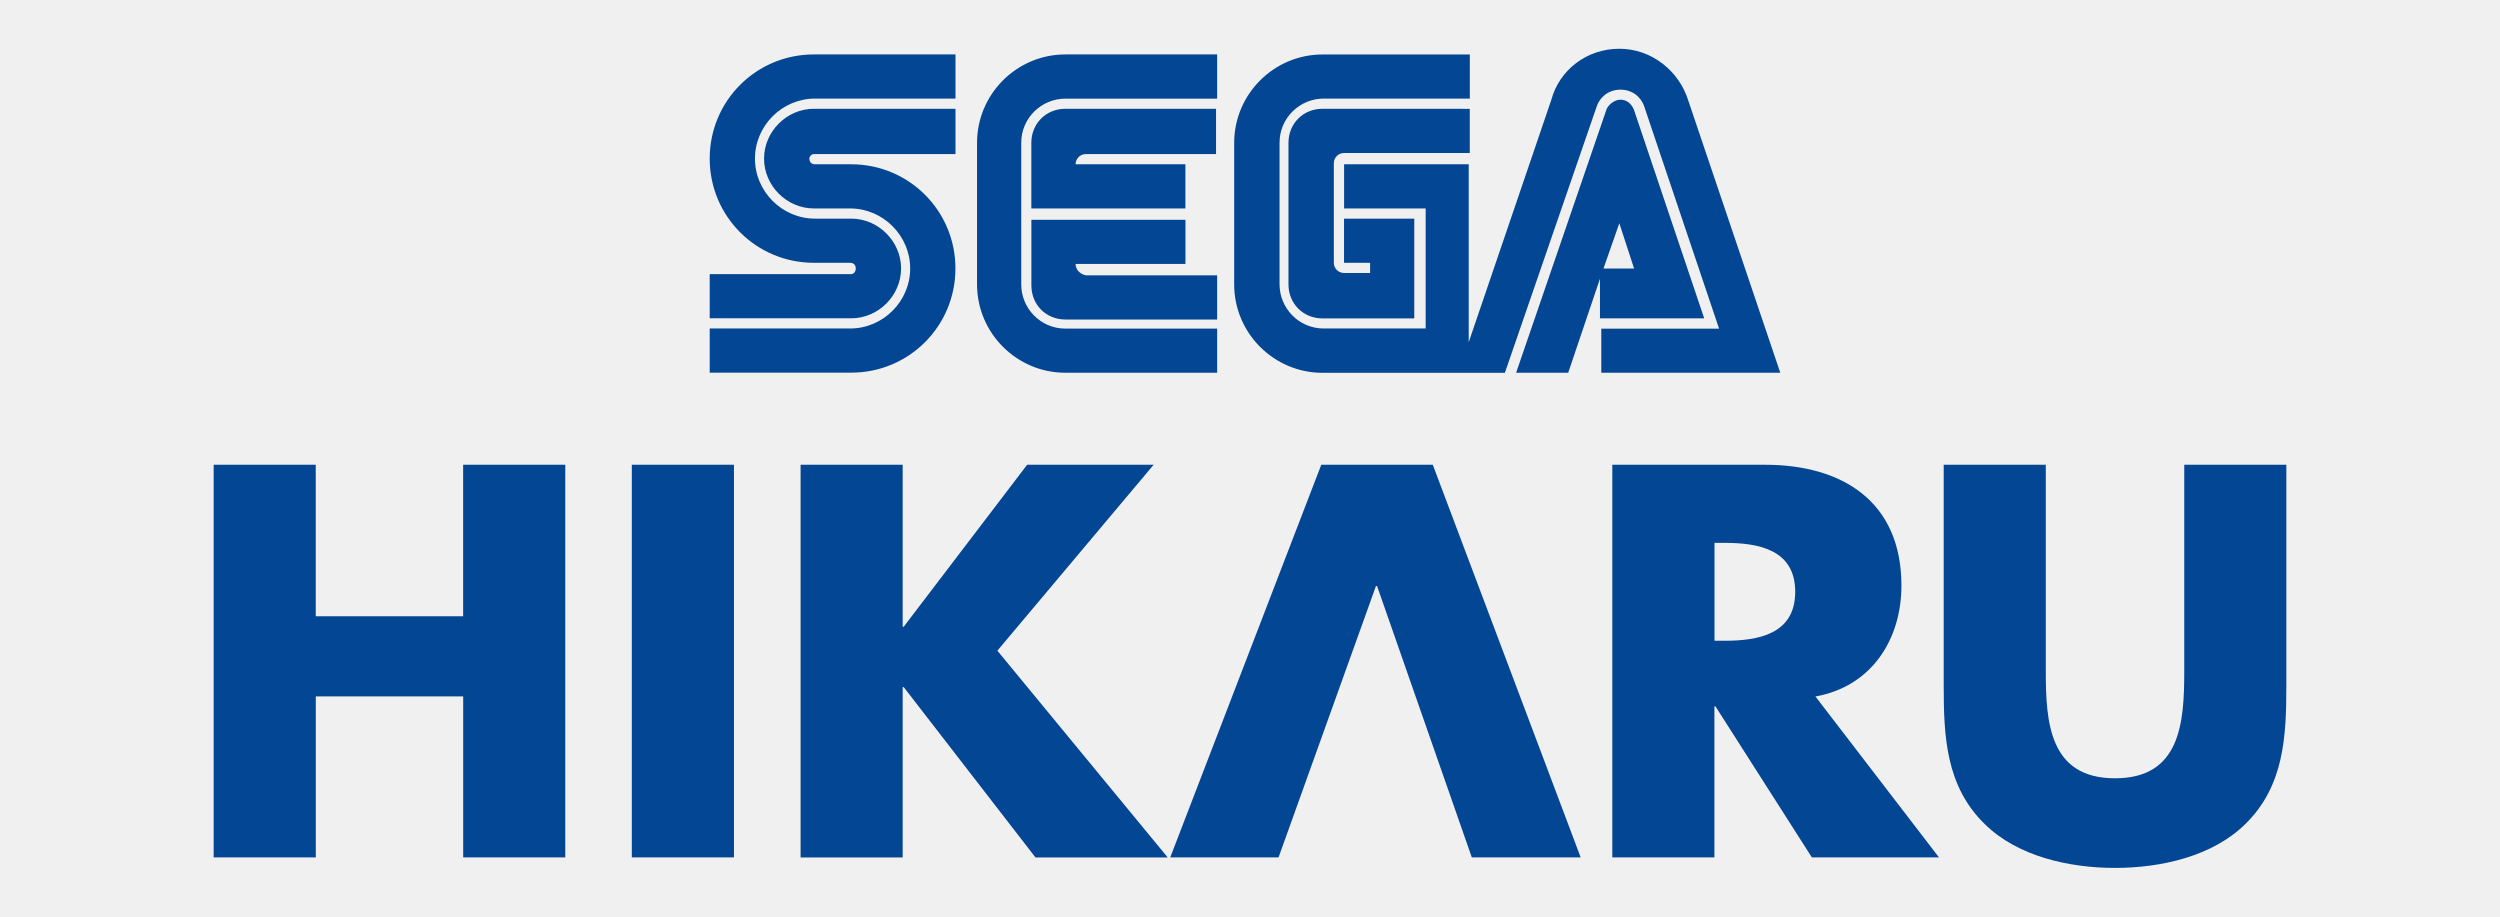
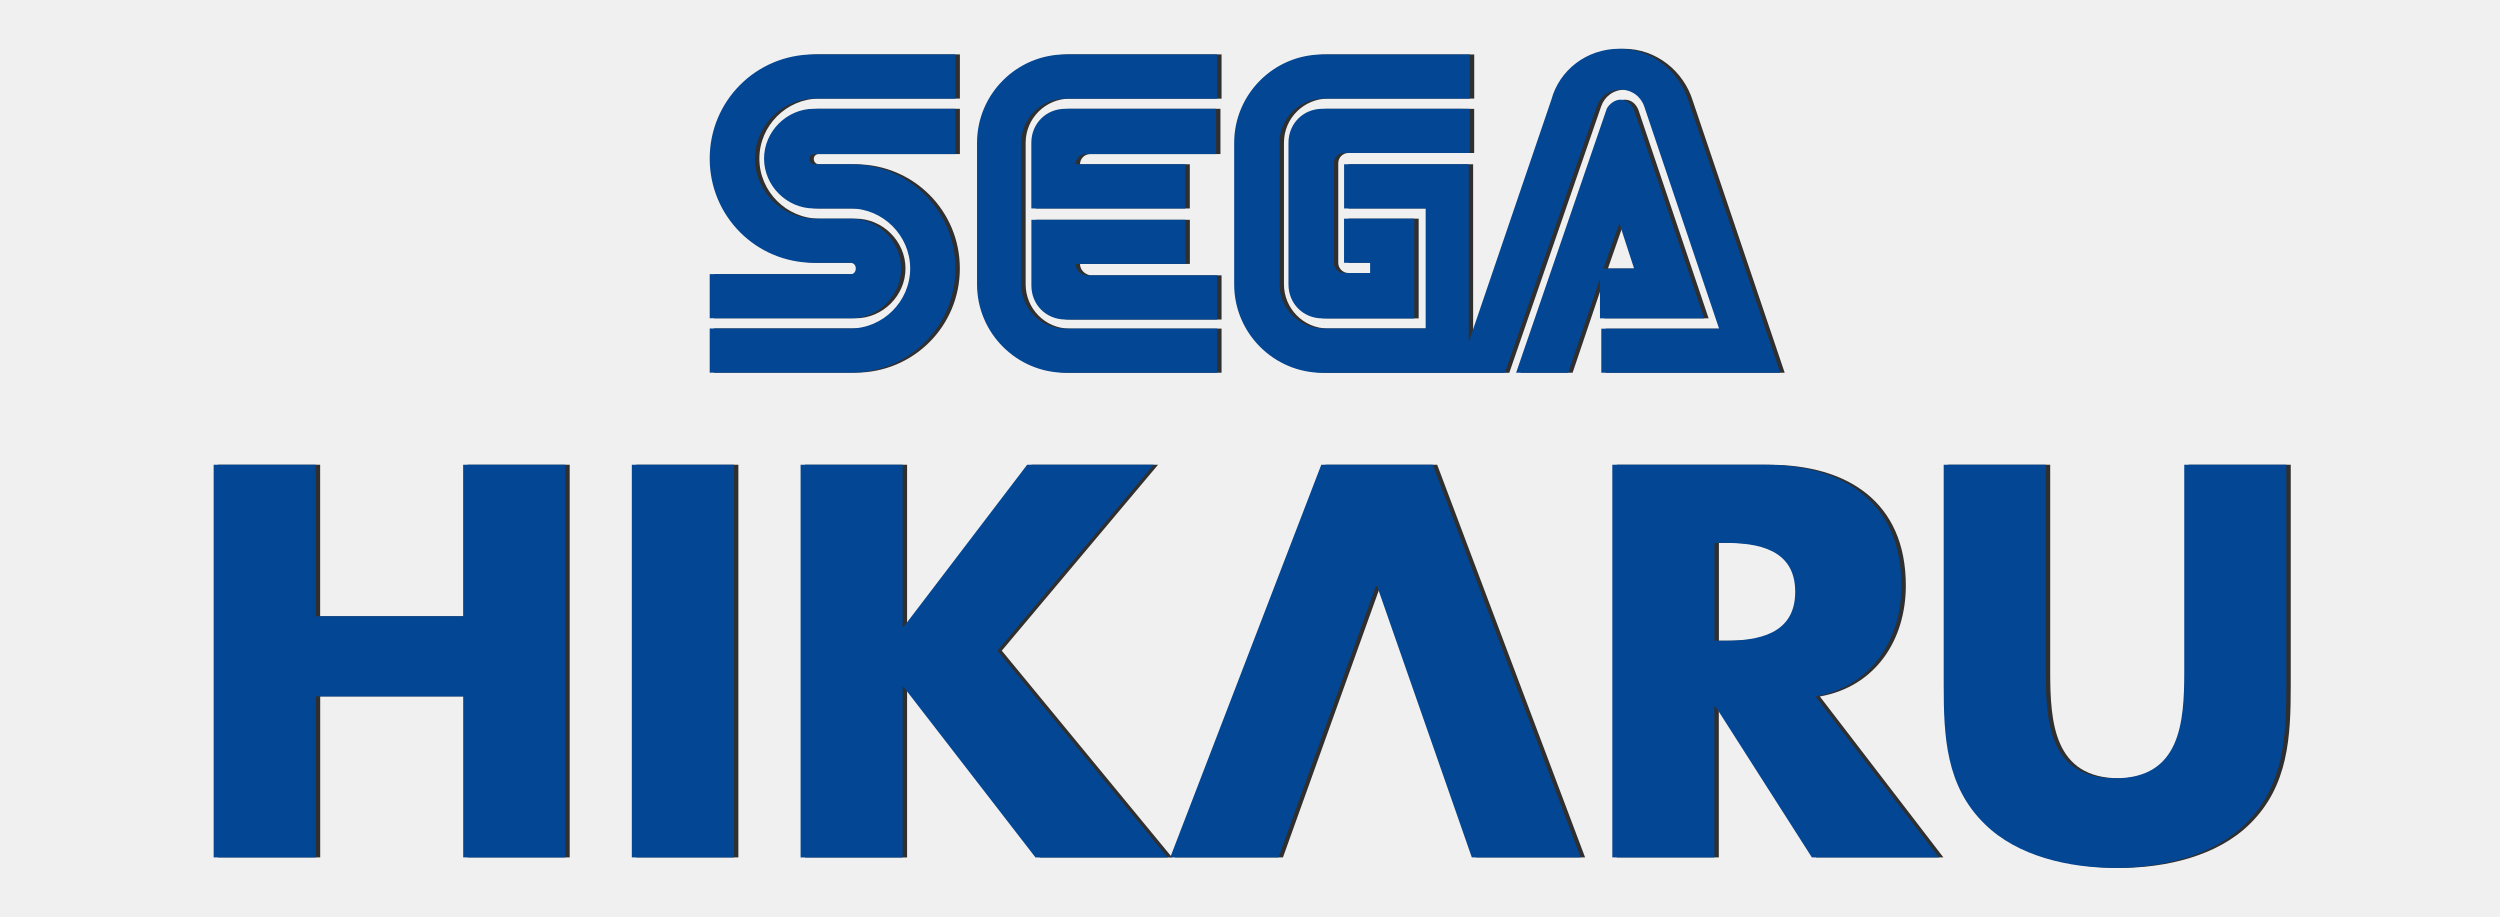
<svg xmlns="http://www.w3.org/2000/svg" width="1200mm" height="440mm" viewBox="0 0 1200 440" version="1.1" id="svg1">
  <defs id="defs1" />
  <g id="g31" transform="matrix(0.2645833,0,0,0.2645833,92.15865,10.88641)" style="display:none">
    <g id="g11" style="display:none">
-       <path class="st0" d="m 482,1538.9 c -8.2,0 -14.8,-6.6 -14.8,-14.8 V 1246.9 H 249 v 277.2 c 0,8.2 -6.6,14.8 -14.8,14.8 H 29.5 c -8.2,0 -14.8,-6.6 -14.8,-14.8 V 792.3 c 0,-8.2 6.6,-14.8 14.8,-14.8 h 204.8 c 8.2,0 14.8,6.6 14.8,14.8 v 260 H 467.5 V 792.2 c 0,-8.2 6.6,-14.8 14.8,-14.8 h 204.5 c 8.2,0 14.8,6.6 14.8,14.8 v 731.9 c 0,8.2 -6.6,14.8 -14.8,14.8 z" id="path1" style="display:inline;fill:#ffffff" />
-       <path class="st0" d="m 686.7,792.2 v 9.8 712.3 9.7 H 677 491.8 482 v -9.7 -282.2 H 234.2 v 282.2 9.7 H 224.5 39.3 29.6 v -9.7 -712.3 -9.7 h 9.7 185.3 9.7 v 9.7 265 h 247.9 v -265.1 -9.7 h 9.7 185.2 9.6 m 0,-29.6 H 677.1 492 482.3 c -16.3,0 -29.5,13.2 -29.5,29.5 v 9.7 235.6 H 263.9 V 802 792.3 c 0,-16.3 -13.2,-29.5 -29.5,-29.5 H 224.7 39.3 29.6 C 13.2,762.7 0,776 0,792.3 v 9.7 712.3 9.7 c 0,16.3 13.2,29.5 29.5,29.5 h 9.7 185.2 9.7 c 16.3,0 29.5,-13.2 29.5,-29.5 v -9.7 -252.6 h 188.7 v 252.6 9.7 c 0,16.3 13.2,29.5 29.5,29.5 h 9.7 185.5 9.7 c 16.3,0 29.5,-13.2 29.5,-29.5 v -9.7 -712.3 -9.8 c 0.1,-16.3 -13.2,-29.6 -29.5,-29.6 z" id="path2" style="display:inline;fill:#ffffff" />
-       <path class="st0" d="m 788.1,1538.8 c -8.2,0 -14.8,-6.6 -14.8,-14.8 V 792.2 c 0,-8.2 6.6,-14.8 14.8,-14.8 h 204.7 c 8.2,0 14.8,6.6 14.8,14.8 V 1524 c 0,8.2 -6.6,14.8 -14.8,14.8 z" id="path3" style="display:inline;fill:#ffffff" />
-       <path class="st0" d="m 992.8,792.2 v 9.8 712.2 9.7 h -9.7 -185.2 -9.7 v -9.7 -712.3 -9.7 h 9.7 185.3 9.6 m 0,-29.6 h -9.6 -185.3 -9.7 c -16.3,0 -29.5,13.2 -29.5,29.5 v 9.7 712.3 9.7 c 0,16.3 13.2,29.5 29.5,29.5 h 9.7 185.2 9.7 c 16.3,0 29.5,-13.2 29.5,-29.5 v -9.7 -712.1 -9.8 c 0.1,-16.3 -13.2,-29.6 -29.5,-29.6 z" id="path4" style="display:inline;fill:#ffffff" />
-       <path class="st0" d="m 1525.4,1539.1 c -4.6,0 -8.9,-2.1 -11.7,-5.8 l -3,-3.8 -196.8,-254.5 v 249.2 c 0,8.2 -6.6,14.8 -14.8,14.8 h -204.7 c -8.2,0 -14.8,-6.6 -14.8,-14.8 V 792.3 c 0,-8.2 6.6,-14.8 14.8,-14.8 h 204.7 c 8.2,0 14.8,6.6 14.8,14.8 v 233.2 l 181.6,-238.4 3,-3.9 c 2.8,-3.6 7.1,-5.8 11.7,-5.8 h 255.5 c 5.7,0 11,3.3 13.4,8.5 2.4,5.2 1.6,11.3 -2.1,15.7 l -13.6,16.1 -270.2,321.7 272.2,330.6 260.4,-676.9 2.5,-6.4 c 2.2,-5.7 7.7,-9.4 13.8,-9.4 h 215.7 c 6.1,0 11.5,3.7 13.8,9.4 0,0 2.5,6.4 2.5,6.5 l 268.3,712.3 5,13.3 c 1.7,4.5 1.1,9.6 -1.7,13.6 -2.8,4 -7.3,6.4 -12.1,6.4 h -218.7 c -6.3,0 -11.9,-4 -14,-10 l -2.3,-6.6 -150,-429.5 -154.3,429.8 -2.4,6.6 c -2.1,5.8 -7.7,9.7 -13.9,9.7 h -184.9 c -0.8,0.1 -1.6,0.2 -2.4,0.2 h -265.3 z" id="path5" style="display:inline;fill:#ffffff" />
-       <path class="st0" d="m 2257.8,792.2 2.5,6.3 268.3,712.3 5,13.3 h -14.2 -197.5 -7 l -2.3,-6.6 -163.7,-468.9 -168.4,469 -2.4,6.5 h -6.9 -180.5 l 0.2,0.2 h -20.8 -239.9 -4.8 l -3,-3.8 -223.3,-288.7 v 282.7 9.7 h -9.7 -185.2 -9.7 v -9.7 -712.5 -9.7 h 9.7 185.2 9.7 v 9.7 267.2 l 208.2,-273.2 3,-3.8 h 4.8 229.6 21.1 l -13.6,16.1 -278.2,331.1 296.2,359.6 269.5,-700.6 2.5,-6.3 h 6.7 202.1 6.8 m 0,-29.5 h -6.8 -202.2 -6.7 c -12.2,0 -23.1,7.5 -27.5,18.8 l -2.5,6.3 c 0,0 0,0.1 -0.1,0.1 l -251.3,653.3 -248.3,-301.6 262.3,-312.3 13.6,-16.1 c 7.4,-8.8 9,-21.1 4.2,-31.5 -4.8,-10.4 -15.3,-17.1 -26.8,-17.1 h -21.1 -229.6 -4.8 c -9.2,0 -17.8,4.3 -23.4,11.5 l -3,3.8 c 0,0 -0.1,0.1 -0.1,0.1 L 1328.6,981.5 V 802 792.3 c 0,-16.3 -13.2,-29.5 -29.5,-29.5 h -9.7 -185.2 -9.7 c -16.3,0 -29.5,13.2 -29.5,29.5 v 9.7 712.4 9.7 c 0,16.3 13.2,29.5 29.5,29.5 h 9.7 185.2 9.7 c 16.3,0 29.5,-13.2 29.5,-29.5 v -9.7 -196.2 l 170.4,220.3 2.9,3.8 c 5.6,7.3 14.2,11.5 23.4,11.5 h 4.8 239.9 20.8 c 1.1,0 2.3,-0.1 3.4,-0.2 h 177 6.9 c 12.4,0 23.5,-7.8 27.8,-19.4 l 2.4,-6.5 c 0,0 0,-0.1 0,-0.1 l 140.2,-390.5 136.2,390.1 2.2,6.5 c 4.1,11.9 15.3,19.9 27.9,19.9 h 7 197.5 14.2 c 9.7,0 18.8,-4.8 24.3,-12.7 5.5,-8 6.8,-18.2 3.3,-27.2 l -5,-13.3 -268.3,-712.3 c 0,-0.1 -0.1,-0.2 -0.1,-0.3 l -2.5,-6.3 c -4.3,-11.4 -15.2,-18.9 -27.4,-18.9 z" id="path6" style="display:inline;fill:#ffffff" />
-       <path class="st0" d="m 2933.3,1539 c -5.1,0 -9.8,-2.6 -12.5,-6.9 l -2.9,-4.5 -131.4,-205.9 V 1524 c 0,8.2 -6.6,14.8 -14.8,14.8 H 2567 c -8.2,0 -14.8,-6.6 -14.8,-14.8 V 792.2 c 0,-8.2 6.6,-14.8 14.8,-14.8 h 286.5 c 38.1,0 73.4,4.7 105,13.9 33.5,9.7 62.8,24.5 87.1,44.1 25.8,20.8 45.7,46.8 59.2,77.4 13.9,31.5 20.9,67.9 20.9,108.4 0,27 -3.8,53.1 -11.2,77.5 -7.7,25.1 -19,47.9 -33.6,67.8 -23.9,32.4 -56,56.3 -93.9,70.2 l 201.7,262.8 12.1,15.7 c 3.4,4.5 4,10.5 1.5,15.5 -2.5,5 -7.6,8.2 -13.2,8.2 h -255.8 z m -146.6,-442.2 c 31.3,-0.5 53.4,-4.5 69.2,-12.6 19.5,-10 28.2,-25.9 28.2,-51.6 0,-25.8 -8.7,-41.7 -28.2,-51.6 -15.9,-8.1 -38,-12.1 -69.2,-12.6 z" id="path7" style="display:inline;fill:#ffffff" />
-       <path class="st0" d="m 2853.7,792.2 c 36.6,0 70.5,4.4 100.8,13.3 31.7,9.2 59.3,23.1 81.9,41.4 23.9,19.3 42.4,43.5 54.9,71.9 13.1,29.6 19.7,64.1 19.7,102.4 0,25.6 -3.5,50.2 -10.5,73.3 -7.2,23.4 -17.7,44.7 -31.4,63.3 -26.2,35.5 -62.8,60 -106.6,71.1 l 214.6,279.6 12.1,15.8 h -19.9 -230.6 -5.4 l -2.9,-4.5 -158.6,-248.6 v 243.2 9.7 h -9.7 -185.2 -9.7 v -9.7 -712.5 -9.7 h 9.7 276.8 m -81.8,319.4 h 8.2 c 37.1,0 63.4,-4.5 82.5,-14.3 24.4,-12.5 36.2,-33.7 36.2,-64.8 0,-31.2 -11.8,-52.4 -36.2,-64.8 -19.2,-9.7 -45.4,-14.3 -82.5,-14.3 h -8.2 v 158.2 m 81.8,-349 h -276.8 -9.7 c -16.3,0 -29.5,13.2 -29.5,29.5 v 9.7 712.3 9.7 c 0,16.3 13.2,29.5 29.5,29.5 h 9.7 185.2 9.7 c 16.3,0 29.5,-13.2 29.5,-29.5 v -9.7 -142 l 104.1,163.2 2.8,4.5 c 5.4,8.6 14.8,13.8 25,13.8 h 5.4 230.6 19.9 c 11.3,0 21.5,-6.4 26.5,-16.5 5,-10.1 3.8,-22.1 -3.1,-31.1 l -12.1,-15.8 -190,-247.5 c 32.7,-15.3 60.7,-38.3 82.4,-67.7 15.6,-21.3 27.7,-45.5 35.9,-72.2 0,0 0,-0.1 0,-0.1 7.8,-25.8 11.8,-53.4 11.8,-81.8 0,-42.5 -7.5,-81 -22.2,-114.3 -14.4,-32.7 -35.8,-60.6 -63.4,-82.9 -25.7,-20.8 -56.8,-36.6 -92.2,-46.8 -32.9,-9.4 -69.5,-14.3 -109,-14.3 z m -52.2,318.8 v -97.8 c 20.9,1.3 36.6,4.8 47.8,10.4 10.4,5.3 20.1,13.6 20.1,38.4 0,24.8 -9.7,33.1 -20.2,38.5 -11.1,5.7 -26.8,9.2 -47.7,10.5 z" id="path8" style="display:inline;fill:#ffffff" />
-       <path class="st0" d="m 3488.8,1557.8 c -47.2,0 -93.6,-6.5 -134.1,-18.7 -48.5,-14.7 -88.7,-37.4 -119.4,-67.6 -35.5,-34.6 -58.6,-76.9 -70.6,-129.2 -10.4,-45.9 -11.3,-94.2 -11.3,-139.7 V 792.2 c 0,-8.2 6.6,-14.8 14.8,-14.8 h 204.7 c 8.2,0 14.8,6.6 14.8,14.8 V 1177 c 0,41.5 1.2,88.6 16,121.4 14.9,32.9 41.1,47.6 85.1,47.6 44.1,0 70.3,-14.7 85.1,-47.6 14.8,-33.1 16,-80 16,-121.5 V 792.2 c 0,-8.2 6.6,-14.8 14.8,-14.8 h 204.9 c 8.2,0 14.8,6.6 14.8,14.8 v 410.4 c 0,45.5 -0.9,93.7 -11.4,139.7 -12,52.4 -35.1,94.6 -70.7,129.3 -30.4,30 -70.5,52.7 -119.2,67.5 -40.7,12.2 -87.1,18.7 -134.3,18.7 z" id="path9" style="display:inline;fill:#ffffff" />
-       <path class="st0" d="m 3809.5,792.2 v 9.8 400.5 c 0,44.7 -0.9,92.1 -11,136.4 -11.3,49.5 -33.1,89.4 -66.6,122 -28.8,28.5 -66.9,49.9 -113.2,64 -39.1,11.8 -84,18.1 -129.9,18.1 -45.9,0 -90.8,-6.3 -129.9,-18.1 -46.3,-14 -84.4,-35.5 -113.3,-64 -33.5,-32.6 -55.2,-72.5 -66.6,-122 -10,-44.2 -10.9,-91.6 -10.9,-136.4 v -400.6 -9.7 h 9.7 185.2 9.7 v 9.7 375.1 c 0,43 1.3,91.9 17.3,127.5 17.3,38.4 48.5,56.3 98.6,56.3 50,0 81.3,-17.9 98.6,-56.3 16,-35.6 17.3,-84.5 17.3,-127.5 v -375.1 -9.7 h 9.7 185.2 9.7 0.4 m 0,-29.6 h -0.2 -9.7 -185.2 -9.7 c -16.3,0 -29.5,13.2 -29.5,29.5 v 9.7 375.2 c 0,39.9 -1.1,85 -14.8,115.4 -6.1,13.6 -14,22.9 -24.7,29 -11.6,6.6 -27,9.9 -46.9,9.9 -19.9,0 -35.3,-3.2 -46.9,-9.9 -10.7,-6.1 -18.6,-15.4 -24.8,-29.1 -13.6,-30.2 -14.7,-75.4 -14.7,-115.4 v -375 -9.7 c 0,-16.3 -13.2,-29.5 -29.5,-29.5 h -9.7 -185.2 -9.7 c -16.3,0 -29.5,13.2 -29.5,29.5 v 9.7 400.6 c 0,46.3 0.9,95.5 11.7,142.9 12.6,55.2 37.1,99.9 74.7,136.6 32.4,31.9 74.6,55.8 125.4,71.1 41.9,12.7 89.8,19.4 138.4,19.4 48.6,0 96.5,-6.7 138.4,-19.4 0,0 0,0 0.1,0 51,-15.5 93.1,-39.4 125.3,-71.1 37.6,-36.7 62.1,-81.3 74.7,-136.5 10.9,-47.5 11.8,-96.6 11.8,-142.9 V 802 792.2 c -0.3,-16.3 -13.5,-29.6 -29.8,-29.6 z" id="path10" style="display:inline;fill:#ffffff" />
+       <path class="st0" d="m 482,1538.9 c -8.2,0 -14.8,-6.6 -14.8,-14.8 V 1246.9 H 249 v 277.2 c 0,8.2 -6.6,14.8 -14.8,14.8 H 29.5 c -8.2,0 -14.8,-6.6 -14.8,-14.8 V 792.3 c 0,-8.2 6.6,-14.8 14.8,-14.8 h 204.8 c 8.2,0 14.8,6.6 14.8,14.8 v 260 H 467.5 V 792.2 c 0,-8.2 6.6,-14.8 14.8,-14.8 h 204.5 c 8.2,0 14.8,6.6 14.8,14.8 v 731.9 c 0,8.2 -6.6,14.8 -14.8,14.8 z" id="path1" style="display:inline;fill:#ffffff;stroke:none" />
+       <path class="st0" d="m 686.7,792.2 v 9.8 712.3 9.7 H 677 491.8 482 v -9.7 -282.2 H 234.2 v 282.2 9.7 H 224.5 39.3 29.6 v -9.7 -712.3 -9.7 h 9.7 185.3 9.7 v 9.7 265 h 247.9 v -265.1 -9.7 h 9.7 185.2 9.6 m 0,-29.6 H 677.1 492 482.3 c -16.3,0 -29.5,13.2 -29.5,29.5 v 9.7 235.6 H 263.9 V 802 792.3 c 0,-16.3 -13.2,-29.5 -29.5,-29.5 H 224.7 39.3 29.6 C 13.2,762.7 0,776 0,792.3 v 9.7 712.3 9.7 c 0,16.3 13.2,29.5 29.5,29.5 h 9.7 185.2 9.7 c 16.3,0 29.5,-13.2 29.5,-29.5 v -9.7 -252.6 h 188.7 v 252.6 9.7 c 0,16.3 13.2,29.5 29.5,29.5 h 9.7 185.5 9.7 c 16.3,0 29.5,-13.2 29.5,-29.5 v -9.7 -712.3 -9.8 c 0.1,-16.3 -13.2,-29.6 -29.5,-29.6 z" id="path2" style="display:inline;fill:#ffffff;stroke:none" />
+       <path class="st0" d="m 788.1,1538.8 c -8.2,0 -14.8,-6.6 -14.8,-14.8 V 792.2 c 0,-8.2 6.6,-14.8 14.8,-14.8 h 204.7 c 8.2,0 14.8,6.6 14.8,14.8 V 1524 c 0,8.2 -6.6,14.8 -14.8,14.8 z" id="path3" style="display:inline;fill:#ffffff;stroke:none" />
+       <path class="st0" d="m 992.8,792.2 v 9.8 712.2 9.7 h -9.7 -185.2 -9.7 v -9.7 -712.3 -9.7 h 9.7 185.3 9.6 m 0,-29.6 h -9.6 -185.3 -9.7 c -16.3,0 -29.5,13.2 -29.5,29.5 v 9.7 712.3 9.7 c 0,16.3 13.2,29.5 29.5,29.5 h 9.7 185.2 9.7 c 16.3,0 29.5,-13.2 29.5,-29.5 v -9.7 -712.1 -9.8 c 0.1,-16.3 -13.2,-29.6 -29.5,-29.6 z" id="path4" style="display:inline;fill:#ffffff;stroke:none" />
+       <path class="st0" d="m 1525.4,1539.1 c -4.6,0 -8.9,-2.1 -11.7,-5.8 l -3,-3.8 -196.8,-254.5 v 249.2 c 0,8.2 -6.6,14.8 -14.8,14.8 h -204.7 c -8.2,0 -14.8,-6.6 -14.8,-14.8 V 792.3 c 0,-8.2 6.6,-14.8 14.8,-14.8 h 204.7 c 8.2,0 14.8,6.6 14.8,14.8 v 233.2 l 181.6,-238.4 3,-3.9 c 2.8,-3.6 7.1,-5.8 11.7,-5.8 h 255.5 c 5.7,0 11,3.3 13.4,8.5 2.4,5.2 1.6,11.3 -2.1,15.7 l -13.6,16.1 -270.2,321.7 272.2,330.6 260.4,-676.9 2.5,-6.4 c 2.2,-5.7 7.7,-9.4 13.8,-9.4 h 215.7 c 6.1,0 11.5,3.7 13.8,9.4 0,0 2.5,6.4 2.5,6.5 l 268.3,712.3 5,13.3 c 1.7,4.5 1.1,9.6 -1.7,13.6 -2.8,4 -7.3,6.4 -12.1,6.4 h -218.7 c -6.3,0 -11.9,-4 -14,-10 l -2.3,-6.6 -150,-429.5 -154.3,429.8 -2.4,6.6 c -2.1,5.8 -7.7,9.7 -13.9,9.7 h -184.9 c -0.8,0.1 -1.6,0.2 -2.4,0.2 h -265.3 z" id="path5" style="display:inline;fill:#ffffff;stroke:none" />
+       <path class="st0" d="m 2257.8,792.2 2.5,6.3 268.3,712.3 5,13.3 h -14.2 -197.5 -7 l -2.3,-6.6 -163.7,-468.9 -168.4,469 -2.4,6.5 h -6.9 -180.5 l 0.2,0.2 h -20.8 -239.9 -4.8 l -3,-3.8 -223.3,-288.7 v 282.7 9.7 h -9.7 -185.2 -9.7 v -9.7 -712.5 -9.7 h 9.7 185.2 9.7 v 9.7 267.2 l 208.2,-273.2 3,-3.8 h 4.8 229.6 21.1 l -13.6,16.1 -278.2,331.1 296.2,359.6 269.5,-700.6 2.5,-6.3 h 6.7 202.1 6.8 m 0,-29.5 h -6.8 -202.2 -6.7 c -12.2,0 -23.1,7.5 -27.5,18.8 l -2.5,6.3 c 0,0 0,0.1 -0.1,0.1 l -251.3,653.3 -248.3,-301.6 262.3,-312.3 13.6,-16.1 c 7.4,-8.8 9,-21.1 4.2,-31.5 -4.8,-10.4 -15.3,-17.1 -26.8,-17.1 h -21.1 -229.6 -4.8 c -9.2,0 -17.8,4.3 -23.4,11.5 l -3,3.8 c 0,0 -0.1,0.1 -0.1,0.1 L 1328.6,981.5 V 802 792.3 c 0,-16.3 -13.2,-29.5 -29.5,-29.5 h -9.7 -185.2 -9.7 c -16.3,0 -29.5,13.2 -29.5,29.5 v 9.7 712.4 9.7 c 0,16.3 13.2,29.5 29.5,29.5 h 9.7 185.2 9.7 c 16.3,0 29.5,-13.2 29.5,-29.5 v -9.7 -196.2 l 170.4,220.3 2.9,3.8 c 5.6,7.3 14.2,11.5 23.4,11.5 h 4.8 239.9 20.8 c 1.1,0 2.3,-0.1 3.4,-0.2 h 177 6.9 c 12.4,0 23.5,-7.8 27.8,-19.4 l 2.4,-6.5 c 0,0 0,-0.1 0,-0.1 l 140.2,-390.5 136.2,390.1 2.2,6.5 c 4.1,11.9 15.3,19.9 27.9,19.9 h 7 197.5 14.2 c 9.7,0 18.8,-4.8 24.3,-12.7 5.5,-8 6.8,-18.2 3.3,-27.2 l -5,-13.3 -268.3,-712.3 c 0,-0.1 -0.1,-0.2 -0.1,-0.3 l -2.5,-6.3 c -4.3,-11.4 -15.2,-18.9 -27.4,-18.9 z" id="path6" style="display:inline;fill:#ffffff;stroke:none" />
+       <path class="st0" d="m 2933.3,1539 c -5.1,0 -9.8,-2.6 -12.5,-6.9 l -2.9,-4.5 -131.4,-205.9 V 1524 c 0,8.2 -6.6,14.8 -14.8,14.8 H 2567 c -8.2,0 -14.8,-6.6 -14.8,-14.8 V 792.2 c 0,-8.2 6.6,-14.8 14.8,-14.8 h 286.5 c 38.1,0 73.4,4.7 105,13.9 33.5,9.7 62.8,24.5 87.1,44.1 25.8,20.8 45.7,46.8 59.2,77.4 13.9,31.5 20.9,67.9 20.9,108.4 0,27 -3.8,53.1 -11.2,77.5 -7.7,25.1 -19,47.9 -33.6,67.8 -23.9,32.4 -56,56.3 -93.9,70.2 l 201.7,262.8 12.1,15.7 c 3.4,4.5 4,10.5 1.5,15.5 -2.5,5 -7.6,8.2 -13.2,8.2 h -255.8 z m -146.6,-442.2 c 31.3,-0.5 53.4,-4.5 69.2,-12.6 19.5,-10 28.2,-25.9 28.2,-51.6 0,-25.8 -8.7,-41.7 -28.2,-51.6 -15.9,-8.1 -38,-12.1 -69.2,-12.6 z" id="path7" style="display:inline;fill:#ffffff;stroke:none" />
+       <path class="st0" d="m 2853.7,792.2 c 36.6,0 70.5,4.4 100.8,13.3 31.7,9.2 59.3,23.1 81.9,41.4 23.9,19.3 42.4,43.5 54.9,71.9 13.1,29.6 19.7,64.1 19.7,102.4 0,25.6 -3.5,50.2 -10.5,73.3 -7.2,23.4 -17.7,44.7 -31.4,63.3 -26.2,35.5 -62.8,60 -106.6,71.1 l 214.6,279.6 12.1,15.8 h -19.9 -230.6 -5.4 l -2.9,-4.5 -158.6,-248.6 v 243.2 9.7 h -9.7 -185.2 -9.7 v -9.7 -712.5 -9.7 h 9.7 276.8 m -81.8,319.4 h 8.2 c 37.1,0 63.4,-4.5 82.5,-14.3 24.4,-12.5 36.2,-33.7 36.2,-64.8 0,-31.2 -11.8,-52.4 -36.2,-64.8 -19.2,-9.7 -45.4,-14.3 -82.5,-14.3 h -8.2 v 158.2 m 81.8,-349 h -276.8 -9.7 c -16.3,0 -29.5,13.2 -29.5,29.5 v 9.7 712.3 9.7 c 0,16.3 13.2,29.5 29.5,29.5 h 9.7 185.2 9.7 c 16.3,0 29.5,-13.2 29.5,-29.5 v -9.7 -142 l 104.1,163.2 2.8,4.5 c 5.4,8.6 14.8,13.8 25,13.8 h 5.4 230.6 19.9 c 11.3,0 21.5,-6.4 26.5,-16.5 5,-10.1 3.8,-22.1 -3.1,-31.1 l -12.1,-15.8 -190,-247.5 c 32.7,-15.3 60.7,-38.3 82.4,-67.7 15.6,-21.3 27.7,-45.5 35.9,-72.2 0,0 0,-0.1 0,-0.1 7.8,-25.8 11.8,-53.4 11.8,-81.8 0,-42.5 -7.5,-81 -22.2,-114.3 -14.4,-32.7 -35.8,-60.6 -63.4,-82.9 -25.7,-20.8 -56.8,-36.6 -92.2,-46.8 -32.9,-9.4 -69.5,-14.3 -109,-14.3 z m -52.2,318.8 v -97.8 c 20.9,1.3 36.6,4.8 47.8,10.4 10.4,5.3 20.1,13.6 20.1,38.4 0,24.8 -9.7,33.1 -20.2,38.5 -11.1,5.7 -26.8,9.2 -47.7,10.5 z" id="path8" style="display:inline;fill:#ffffff;stroke:none" />
+       <path class="st0" d="m 3488.8,1557.8 c -47.2,0 -93.6,-6.5 -134.1,-18.7 -48.5,-14.7 -88.7,-37.4 -119.4,-67.6 -35.5,-34.6 -58.6,-76.9 -70.6,-129.2 -10.4,-45.9 -11.3,-94.2 -11.3,-139.7 V 792.2 c 0,-8.2 6.6,-14.8 14.8,-14.8 h 204.7 c 8.2,0 14.8,6.6 14.8,14.8 V 1177 c 0,41.5 1.2,88.6 16,121.4 14.9,32.9 41.1,47.6 85.1,47.6 44.1,0 70.3,-14.7 85.1,-47.6 14.8,-33.1 16,-80 16,-121.5 V 792.2 c 0,-8.2 6.6,-14.8 14.8,-14.8 h 204.9 c 8.2,0 14.8,6.6 14.8,14.8 v 410.4 c 0,45.5 -0.9,93.7 -11.4,139.7 -12,52.4 -35.1,94.6 -70.7,129.3 -30.4,30 -70.5,52.7 -119.2,67.5 -40.7,12.2 -87.1,18.7 -134.3,18.7 z" id="path9" style="display:inline;fill:#ffffff;stroke:none" />
+       <path class="st0" d="m 3809.5,792.2 v 9.8 400.5 c 0,44.7 -0.9,92.1 -11,136.4 -11.3,49.5 -33.1,89.4 -66.6,122 -28.8,28.5 -66.9,49.9 -113.2,64 -39.1,11.8 -84,18.1 -129.9,18.1 -45.9,0 -90.8,-6.3 -129.9,-18.1 -46.3,-14 -84.4,-35.5 -113.3,-64 -33.5,-32.6 -55.2,-72.5 -66.6,-122 -10,-44.2 -10.9,-91.6 -10.9,-136.4 v -400.6 -9.7 h 9.7 185.2 9.7 v 9.7 375.1 c 0,43 1.3,91.9 17.3,127.5 17.3,38.4 48.5,56.3 98.6,56.3 50,0 81.3,-17.9 98.6,-56.3 16,-35.6 17.3,-84.5 17.3,-127.5 v -375.1 -9.7 h 9.7 185.2 9.7 0.4 m 0,-29.6 h -0.2 -9.7 -185.2 -9.7 c -16.3,0 -29.5,13.2 -29.5,29.5 v 9.7 375.2 c 0,39.9 -1.1,85 -14.8,115.4 -6.1,13.6 -14,22.9 -24.7,29 -11.6,6.6 -27,9.9 -46.9,9.9 -19.9,0 -35.3,-3.2 -46.9,-9.9 -10.7,-6.1 -18.6,-15.4 -24.8,-29.1 -13.6,-30.2 -14.7,-75.4 -14.7,-115.4 v -375 -9.7 c 0,-16.3 -13.2,-29.5 -29.5,-29.5 h -9.7 -185.2 -9.7 c -16.3,0 -29.5,13.2 -29.5,29.5 v 9.7 400.6 c 0,46.3 0.9,95.5 11.7,142.9 12.6,55.2 37.1,99.9 74.7,136.6 32.4,31.9 74.6,55.8 125.4,71.1 41.9,12.7 89.8,19.4 138.4,19.4 48.6,0 96.5,-6.7 138.4,-19.4 0,0 0,0 0.1,0 51,-15.5 93.1,-39.4 125.3,-71.1 37.6,-36.7 62.1,-81.3 74.7,-136.5 10.9,-47.5 11.8,-96.6 11.8,-142.9 V 802 792.2 c -0.3,-16.3 -13.5,-29.6 -29.8,-29.6 z" id="path10" style="display:inline;fill:#ffffff;stroke:none" />
    </g>
    <g id="g20" style="display:inline">
-       <polygon class="st1" points="34.5,1519.3 34.5,797.1 229.4,797.1 229.4,1072 487.1,1072 487.1,797.1 682,797.1 682,1519.3 487.1,1519.3 487.1,1227.3 229.4,1227.3 229.4,1519.3 " id="polygon11" style="fill:#034693" />
-       <path class="st0" d="m 677.2,802 v 712.3 H 492 v -292 H 224.6 v 292 H 39.3 V 802 h 185.2 v 274.9 H 491.9 V 802 h 185.3 m 9.7,-9.8 H 677.2 492 482.3 v 9.7 265.1 h -248 V 802 792.3 H 224.6 39.3 29.6 v 9.7 712.3 9.7 h 9.7 185.2 9.7 v -9.7 -282.2 H 482 v 282.2 9.7 h 9.7 185.3 9.7 v -9.7 -712.3 -9.8 z" id="path11" style="fill:#ffffff" />
-       <rect x="793.1" y="797.1" class="st1" width="195" height="722.2" id="rect12" style="fill:#034693" />
-       <path class="st0" d="m 983.2,802 v 712.3 H 797.9 V 802 h 185.3 m 9.7,-9.8 h -9.7 -185.3 -9.7 v 9.7 712.3 9.7 h 9.7 185.2 9.7 V 1514.2 802 Z" id="path12" style="fill:#ffffff" />
-       <polygon class="st1" points="1294.2,1519.4 1099.2,1519.4 1099.2,797.1 1294.2,797.1 1294.2,1083.7 1512.7,797.1 1755.2,797.1 1467.6,1139.3 1780.5,1519.4 1527.7,1519.4 1294.2,1217.4 " id="polygon13" style="display:inline;fill:#034693" />
-       <path class="st0" d="m 1744.6,802 -283.5,337.3 309,375.1 h -239.9 l -239,-309 h -1.9 v 309 H 1104.1 V 802 h 185.2 v 293.8 h 1.9 L 1515.1,802 h 229.5 m 21.1,-9.8 h -21.1 -229.6 -4.8 l -3,3.8 -208.1,273.2 V 802 792.3 h -9.7 -185.2 -9.7 v 9.7 712.4 9.7 h 9.7 185.2 9.7 v -9.7 -282.7 l 223.3,288.7 3,3.8 h 4.8 239.9 20.8 l -13.2,-16 -303.7,-368.8 278.1,-331.1 z" id="path13" style="display:inline;fill:#ffffff" />
-       <polygon class="st1" points="2254.4,797.1 2526.4,1519.3 2318.3,1519.3 2148.9,1034 1974.7,1519.3 1767.7,1519.3 2045.4,797.1 " id="polygon14" style="fill:#034693" />
-       <path class="st0" d="m 2251,802 268.3,712.3 H 2321.8 L 2149.9,1022 h -2 l -176.7,492.3 H 1774.7 L 2048.7,802 H 2251 m 6.8,-9.8 h -6.8 -202.2 -6.7 l -2.5,6.3 -274,712.3 -5.1,13.3 h 14.3 196.5 6.9 l 2.4,-6.5 168.4,-469 163.7,468.9 2.3,6.6 h 7 197.5 14.2 l -5,-13.3 -268.3,-712.3 z" id="path14" style="fill:#ffffff" />
-       <path class="st1" d="M 2936.1,1519.3 2767,1254.4 v 264.9 H 2572 V 797.1 h 281.7 c 74,0 136.2,18.5 179.6,53.7 23.3,18.8 41.3,42.4 53.5,70.1 12.8,29 19.3,62.8 19.3,100.4 0,51 -14.2,97.2 -41,133.6 -26.9,36.5 -65.2,60.9 -111.2,70.9 l 225.4,293.5 H 2936.1 Z M 2780,1116.4 c 57.6,0 123.6,-9.6 123.6,-84 0,-74.4 -66.1,-84 -123.6,-84 h -13 v 167.9 z" id="path15" style="fill:#034693" />
-       <path class="st0" d="m 2853.7,802 c 140.8,0 247.5,67 247.5,219.2 0,98.3 -54.7,183.2 -156,201.2 l 224.1,291.9 h -230.6 l -174.9,-274 h -1.9 v 274 H 2576.7 V 802 h 277 m -91.6,319.3 h 17.9 c 60.5,0 128.5,-11.3 128.5,-88.8 0,-77.5 -68,-88.8 -128.5,-88.8 h -17.9 v 177.6 m 91.6,-329.1 h -276.8 -9.7 v 9.7 712.3 9.7 h 9.7 185.2 9.7 v -9.7 -243.2 l 158.6,248.6 2.9,4.5 h 5.4 230.6 19.9 l -12.1,-15.8 -214.6,-279.6 c 43.8,-11.1 80.4,-35.5 106.6,-71.1 13.7,-18.6 24.2,-39.9 31.4,-63.3 7,-23 10.5,-47.7 10.5,-73.3 0,-38.3 -6.6,-72.8 -19.7,-102.4 -12.5,-28.4 -31,-52.6 -54.9,-71.9 -22.6,-18.3 -50.2,-32.3 -81.9,-41.4 -30.4,-8.7 -64.2,-13.1 -100.8,-13.1 z m -81.8,161.2 h 8.2 c 37.1,0 63.3,4.5 82.5,14.3 24.4,12.4 36.2,33.6 36.2,64.8 0,31.1 -11.8,52.3 -36.2,64.8 -19.1,9.7 -45.4,14.3 -82.5,14.3 h -8.2 z" id="path16" style="fill:#ffffff" />
-       <path class="st1" d="m 3488.6,1538.2 c -45.4,0 -89.8,-6.2 -128.4,-17.9 -45.5,-13.8 -82.9,-35 -111.3,-62.8 -32.8,-31.9 -54.2,-71 -65.3,-119.5 -10,-43.7 -10.8,-90.8 -10.8,-135.3 V 797.1 h 195 v 380 c 0,43.5 1.4,92.9 17.8,129.6 17.9,39.9 51.6,59.2 103,59.2 51.4,0 85.1,-19.4 103,-59.2 16.4,-36.5 17.8,-86.1 17.8,-129.6 v -380 h 194.8 v 405.5 c 0,44.4 -0.9,91.5 -10.9,135.3 -11.1,48.5 -32.5,87.6 -65.3,119.5 -28.4,27.9 -65.8,49 -111.3,62.8 -38.3,11.8 -82.7,18 -128.1,18 z" id="path17" style="fill:#034693" />
-       <path class="st0" d="m 3799.5,802 v 400.6 c 0,91.7 -3.8,182.3 -74.6,251.4 -59.6,58.6 -153.1,79.4 -236.2,79.4 -83.1,0 -176.7,-20.8 -236.2,-79.4 -70.9,-68.9 -74.6,-159.7 -74.6,-251.4 V 802 h 185.2 v 375.1 c 0,92.5 6.7,193.7 125.6,193.7 118.9,0 125.6,-101.1 125.6,-193.7 V 802 h 185.2 m 9.8,-9.8 h -9.7 -185.2 -9.7 v 9.7 375.1 c 0,43 -1.4,91.9 -17.3,127.5 -17.2,38.4 -48.5,56.3 -98.6,56.3 -50,0 -81.2,-17.9 -98.6,-56.3 -16,-35.6 -17.3,-84.5 -17.3,-127.5 v -375.1 -9.7 h -9.7 -185.2 -9.7 v 9.7 400.6 c 0,44.8 0.9,92.2 10.9,136.4 11.3,49.5 33.1,89.4 66.6,122 28.9,28.5 67,50 113.3,64 39.1,11.8 84,18.1 129.9,18.1 45.9,0 90.8,-6.3 129.9,-18.1 46.3,-14.1 84.4,-35.5 113.2,-64 33.5,-32.6 55.2,-72.5 66.6,-122 10.1,-44.3 11,-91.7 11,-136.4 V 802 792.2 Z" id="path18" style="fill:#ffffff" />
+       <polygon class="st1" points="487.1,1072 487.1,797.1 682,797.1 682,1519.3 487.1,1519.3 487.1,1227.3 229.4,1227.3 229.4,1519.3 34.5,1519.3 34.5,797.1 229.4,797.1 229.4,1072 " id="polygon11" style="fill:#034693;stroke:none" />
+       <path class="st0" d="m 677.2,802 v 712.3 H 492 v -292 H 224.6 v 292 H 39.3 V 802 h 185.2 v 274.9 H 491.9 V 802 h 185.3 m 9.7,-9.8 H 677.2 492 482.3 v 9.7 265.1 h -248 V 802 792.3 H 224.6 39.3 29.6 v 9.7 712.3 9.7 h 9.7 185.2 9.7 v -9.7 -282.2 H 482 v 282.2 9.7 h 9.7 185.3 9.7 v -9.7 -712.3 -9.8 z" id="path11" style="fill:#ffffff;stroke:none" />
+       <rect x="793.1" y="797.1" class="st1" width="195" height="722.2" id="rect12" style="fill:#034693;stroke:none" />
+       <path class="st0" d="m 983.2,802 v 712.3 H 797.9 V 802 h 185.3 m 9.7,-9.8 h -9.7 -185.3 -9.7 v 9.7 712.3 9.7 h 9.7 185.2 9.7 V 1514.2 802 Z" id="path12" style="fill:#ffffff;stroke:none" />
+       <polygon class="st1" points="1294.2,1083.7 1512.7,797.1 1755.2,797.1 1467.6,1139.3 1780.5,1519.4 1527.7,1519.4 1294.2,1217.4 1294.2,1519.4 1099.2,1519.4 1099.2,797.1 1294.2,797.1 " id="polygon13" style="display:inline;fill:#034693;stroke:none" />
+       <path class="st0" d="m 1744.6,802 -283.5,337.3 309,375.1 h -239.9 l -239,-309 h -1.9 v 309 H 1104.1 V 802 h 185.2 v 293.8 h 1.9 L 1515.1,802 h 229.5 m 21.1,-9.8 h -21.1 -229.6 -4.8 l -3,3.8 -208.1,273.2 V 802 792.3 h -9.7 -185.2 -9.7 v 9.7 712.4 9.7 h 9.7 185.2 9.7 v -9.7 -282.7 l 223.3,288.7 3,3.8 h 4.8 239.9 20.8 l -13.2,-16 -303.7,-368.8 278.1,-331.1 z" id="path13" style="display:inline;fill:#ffffff;stroke:none" />
+       <polygon class="st1" points="1974.7,1519.3 1767.7,1519.3 2045.4,797.1 2254.4,797.1 2526.4,1519.3 2318.3,1519.3 2148.9,1034 " id="polygon14" style="fill:#034693;stroke:none" />
+       <path class="st0" d="m 2251,802 268.3,712.3 H 2321.8 L 2149.9,1022 h -2 l -176.7,492.3 H 1774.7 L 2048.7,802 H 2251 m 6.8,-9.8 h -6.8 -202.2 -6.7 l -2.5,6.3 -274,712.3 -5.1,13.3 h 14.3 196.5 6.9 l 2.4,-6.5 168.4,-469 163.7,468.9 2.3,6.6 h 7 197.5 14.2 l -5,-13.3 -268.3,-712.3 z" id="path14" style="fill:#ffffff;stroke:none" />
+       <path class="st1" d="M 2936.1,1519.3 2767,1254.4 v 264.9 H 2572 V 797.1 h 281.7 c 74,0 136.2,18.5 179.6,53.7 23.3,18.8 41.3,42.4 53.5,70.1 12.8,29 19.3,62.8 19.3,100.4 0,51 -14.2,97.2 -41,133.6 -26.9,36.5 -65.2,60.9 -111.2,70.9 l 225.4,293.5 H 2936.1 Z M 2780,1116.4 c 57.6,0 123.6,-9.6 123.6,-84 0,-74.4 -66.1,-84 -123.6,-84 h -13 v 167.9 z" id="path15" style="fill:#034693;stroke:none" />
+       <path class="st0" d="m 2853.7,802 c 140.8,0 247.5,67 247.5,219.2 0,98.3 -54.7,183.2 -156,201.2 l 224.1,291.9 h -230.6 l -174.9,-274 h -1.9 v 274 H 2576.7 V 802 h 277 m -91.6,319.3 h 17.9 c 60.5,0 128.5,-11.3 128.5,-88.8 0,-77.5 -68,-88.8 -128.5,-88.8 h -17.9 v 177.6 m 91.6,-329.1 h -276.8 -9.7 v 9.7 712.3 9.7 h 9.7 185.2 9.7 v -9.7 -243.2 l 158.6,248.6 2.9,4.5 h 5.4 230.6 19.9 l -12.1,-15.8 -214.6,-279.6 c 43.8,-11.1 80.4,-35.5 106.6,-71.1 13.7,-18.6 24.2,-39.9 31.4,-63.3 7,-23 10.5,-47.7 10.5,-73.3 0,-38.3 -6.6,-72.8 -19.7,-102.4 -12.5,-28.4 -31,-52.6 -54.9,-71.9 -22.6,-18.3 -50.2,-32.3 -81.9,-41.4 -30.4,-8.7 -64.2,-13.1 -100.8,-13.1 z m -81.8,161.2 h 8.2 c 37.1,0 63.3,4.5 82.5,14.3 24.4,12.4 36.2,33.6 36.2,64.8 0,31.1 -11.8,52.3 -36.2,64.8 -19.1,9.7 -45.4,14.3 -82.5,14.3 h -8.2 z" id="path16" style="fill:#ffffff;stroke:none" />
+       <path class="st1" d="m 3488.6,1538.2 c -45.4,0 -89.8,-6.2 -128.4,-17.9 -45.5,-13.8 -82.9,-35 -111.3,-62.8 -32.8,-31.9 -54.2,-71 -65.3,-119.5 -10,-43.7 -10.8,-90.8 -10.8,-135.3 V 797.1 h 195 v 380 c 0,43.5 1.4,92.9 17.8,129.6 17.9,39.9 51.6,59.2 103,59.2 51.4,0 85.1,-19.4 103,-59.2 16.4,-36.5 17.8,-86.1 17.8,-129.6 v -380 h 194.8 v 405.5 c 0,44.4 -0.9,91.5 -10.9,135.3 -11.1,48.5 -32.5,87.6 -65.3,119.5 -28.4,27.9 -65.8,49 -111.3,62.8 -38.3,11.8 -82.7,18 -128.1,18 z" id="path17" style="fill:#034693;stroke:none" />
+       <path class="st0" d="m 3799.5,802 v 400.6 c 0,91.7 -3.8,182.3 -74.6,251.4 -59.6,58.6 -153.1,79.4 -236.2,79.4 -83.1,0 -176.7,-20.8 -236.2,-79.4 -70.9,-68.9 -74.6,-159.7 -74.6,-251.4 V 802 h 185.2 v 375.1 c 0,92.5 6.7,193.7 125.6,193.7 118.9,0 125.6,-101.1 125.6,-193.7 V 802 h 185.2 m 9.8,-9.8 h -9.7 -185.2 -9.7 v 9.7 375.1 c 0,43 -1.4,91.9 -17.3,127.5 -17.2,38.4 -48.5,56.3 -98.6,56.3 -50,0 -81.2,-17.9 -98.6,-56.3 -16,-35.6 -17.3,-84.5 -17.3,-127.5 v -375.1 -9.7 h -9.7 -185.2 -9.7 v 9.7 400.6 c 0,44.8 0.9,92.2 10.9,136.4 11.3,49.5 33.1,89.4 66.6,122 28.9,28.5 67,50 113.3,64 39.1,11.8 84,18.1 129.9,18.1 45.9,0 90.8,-6.3 129.9,-18.1 46.3,-14.1 84.4,-35.5 113.2,-64 33.5,-32.6 55.2,-72.5 66.6,-122 10.1,-44.3 11,-91.7 11,-136.4 V 802 792.2 Z" id="path18" style="fill:#ffffff;stroke:none" />
    </g>
    <g id="g30" style="display:inline">
-       <path class="st0" d="M 2760,123.3 C 2737.4,51.4 2669.4,0 2591.4,0 2513.3,0 2445.5,51.4 2422.8,123.3 l -59.6,176.8 V 10.2 h -312.3 c -55.5,0 -106.8,22.6 -145.9,59.6 V 10.2 h -320.6 c -59.6,0 -113,24.7 -152.1,65.8 V 10.2 h -304.1 c -129.5,0 -236.3,106.8 -236.3,236.3 0,61.7 24.7,119.2 63.7,160.4 H 891.9 V 682.3 H 1196 c 86.2,0 160.3,-45.3 203.4,-115.1 35,67.7 104.8,115.1 187,115.1 h 322.7 v -59.6 c 37,37 88.3,59.6 145.9,59.6 h 892 z" id="path20" style="display:inline;fill:#ffffff" />
+       <path class="st0" d="M 2760,123.3 C 2737.4,51.4 2669.4,0 2591.4,0 2513.3,0 2445.5,51.4 2422.8,123.3 l -59.6,176.8 V 10.2 h -312.3 c -55.5,0 -106.8,22.6 -145.9,59.6 V 10.2 h -320.6 c -59.6,0 -113,24.7 -152.1,65.8 V 10.2 h -304.1 c -129.5,0 -236.3,106.8 -236.3,236.3 0,61.7 24.7,119.2 63.7,160.4 H 891.9 V 682.3 H 1196 c 86.2,0 160.3,-45.3 203.4,-115.1 35,67.7 104.8,115.1 187,115.1 h 322.7 v -59.6 c 37,37 88.3,59.6 145.9,59.6 h 892 z" id="path20" style="display:inline;fill:#ffffff;stroke:none" />
    </g>
  </g>
+   <g id="g22" style="display:inline" transform="translate(-1.058333)">
+     <path id="polygon39" style="display:inline;fill:#000000;fill-opacity:0.801;stroke-width:0.265;stroke:none" class="st1" d="m 105.732,223.082 v 188.463 h 49.027 v -77.258 h 70.75 v 77.258 H 274.509 V 223.082 h -49.027 v 72.734 h -70.75 v -72.734 z m 200.713,0 V 411.545 H 355.472 V 223.082 Z m 81.015,0 v 188.489 h 49.001 v -81.756 h 0.502 l 63.235,81.756 h 63.474 l -81.756,-99.245 75.009,-89.244 h -60.722 l -59.24,77.735 h -0.502 v -77.735 z m 249.925,0 -72.496,188.463 h 51.991 l 46.752,-130.255 h 0.529 l 45.482,130.255 h 52.255 L 690.911,223.082 Z m 139.7,0 v 188.463 h 49.001 v -72.496 h 0.503 l 46.275,72.496 h 61.013 l -59.294,-77.232 c 26.802,-4.763 41.275,-27.226 41.275,-53.234 0,-40.27 -28.231,-57.996 -65.484,-57.996 z m 159.068,0 v 105.992 c 0,24.262 0.979,48.287 19.738,66.516 15.743,15.505 40.508,21.008 62.495,21.008 21.987,0 46.726,-5.503 62.495,-21.008 18.733,-18.283 19.738,-42.254 19.738,-66.516 V 223.082 h -49.001 v 99.245 c 0,24.5 -1.773,51.25 -33.232,51.25 -31.459,0 -33.232,-26.776 -33.232,-51.25 v -99.245 z m -110.014,37.491 h 4.736 c 16.007,0 33.999,2.99 33.999,23.495 0,20.505 -17.992,23.495 -33.999,23.495 h -4.736 z" />
+     <path id="path21" style="display:inline;fill:#000000;fill-opacity:0.801;stroke-width:0.265;stroke:none" class="st1" d="m 780.446,23.401 c -15.743,0 -28.813,10.319 -32.623,24.474 L 708.161,164.239 V 78.858 h -59.822 v 21.193 h 39.158 v 57.626 H 638.55 c -11.986,0 -21.193,-9.79 -21.193,-21.194 V 68.513 c 0,-11.986 9.789,-21.194 21.193,-21.194 h 70.141 V 26.153 h -70.696 c -23.363,0 -42.413,19.05 -42.413,42.413 v 67.972 c 0,23.363 19.05,42.412 42.413,42.412 h 87.524 L 769.572,51.183 c 1.64,-4.895 5.979,-8.149 11.43,-8.149 5.45,0 9.789,3.255 11.43,8.149 l 35.904,106.574 h -56.542 v 21.14 h 85.91 L 813.598,48.405 c -4.339,-14.129 -17.409,-25.003 -33.152,-25.003 z m -386.609,2.725 c -27.728,0 -50.006,22.304 -50.006,50.006 0,27.702 22.304,50.006 50.006,50.006 h 17.41 c 1.64,0 2.699,1.085 2.699,2.699 0.026,1.64 -1.084,2.751 -2.196,2.751 h -67.919 v 21.194 h 67.945 c 13.018,0 23.918,-10.901 23.918,-23.918 0,-13.018 -10.901,-23.918 -23.918,-23.918 h -17.41 c -15.769,0 -28.813,-13.018 -28.813,-28.813 0,-15.796 13.044,-28.813 28.813,-28.813 h 67.442 V 26.126 Z m 120.73,0 c -23.363,0 -42.413,19.05 -42.413,42.413 v 67.972 c 0,23.363 19.05,42.412 42.413,42.412 h 72.84 v -21.193 h -72.84 c -11.986,0 -21.193,-9.789 -21.193,-21.193 V 68.539 c 0,-11.986 9.789,-21.193 21.193,-21.193 h 72.84 V 26.126 Z m 266.383,21.722 c -2.699,0 -5.451,2.196 -6.536,4.339 L 730.916,178.897 h 25.003 l 15.24,-45.111 v 19.05 l 0.556,-0.026 h 49.477 L 787.484,52.743 c -1.085,-2.699 -3.254,-4.895 -6.535,-4.895 z m -387.112,4.366 c -13.018,0 -23.918,10.901 -23.918,23.918 0,13.018 10.9,23.918 23.918,23.918 h 17.41 c 15.769,0 28.813,13.018 28.813,28.813 0,15.796 -13.018,28.813 -28.813,28.813 h -67.416 v 21.193 h 67.945 c 27.728,0 50.006,-22.304 50.006,-50.006 0,-27.702 -22.304,-50.006 -50.006,-50.006 h -17.41 c -1.64,0 -2.699,-1.085 -2.699,-2.699 -0.026,-1.111 1.085,-2.196 2.169,-2.196 h 67.972 V 52.214 Z m 120.703,0 c -9.26,0 -16.325,7.091 -16.325,16.325 v 31.538 h 73.951 V 78.858 h -52.705 c 0,-2.699 2.196,-4.895 4.895,-4.895 h 62.521 V 52.214 Z m 123.428,0 c -9.26,0 -16.325,7.091 -16.325,16.325 v 67.972 c 0,9.26 7.091,16.325 16.325,16.325 h 44.053 v -47.89 h -33.708 v 21.193 h 12.515 v 4.895 h -12.515 c -2.699,0 -4.895,-2.196 -4.895,-4.895 V 78.329 c 0,-2.699 2.196,-4.895 4.895,-4.895 h 60.351 V 52.241 Z M 498.241,105.501 v 31.539 c 0,9.26 7.091,16.325 16.325,16.325 h 72.84 v -21.219 h -63.077 c -2.725,-0.556 -4.868,-2.726 -4.868,-5.451 h 52.732 V 105.501 Z m 282.204,1.641 7.091,21.749 h -14.684 z" />
+   </g>
  <g id="g48" transform="matrix(0.2645833,0,0,0.2645833,92.15865,10.88641)" style="display:inline">
-     <path id="polygon39" style="fill:#034693" class="st1" d="M 39.301,802 V 1514.301 H 224.6 v -292 h 267.4 v 292 H 677.199 V 802 H 491.9 V 1076.9 H 224.5 V 802 Z m 758.6,0 V 1514.301 H 983.199 V 802 Z m 306.199,0 v 712.4 h 185.201 v -309 h 1.898 l 239,309 h 239.9 l -309,-375.1 283.5,-337.301 h -229.5 l -223.9,293.801 h -1.898 V 802 Z m 944.6,0 -274,712.301 h 196.5 L 2147.9,1022 h 2 l 171.9,492.301 h 197.5 L 2251,802 Z m 528,0 v 712.301 h 185.201 v -274 h 1.9 l 174.899,274 h 230.601 l -224.101,-291.9 c 101.3,-18 156,-102.901 156,-201.201 0,-152.2 -106.7,-219.199 -247.5,-219.199 z m 601.201,0 v 400.6 c 0,91.7 3.7,182.5 74.6,251.4 59.5,58.6 153.099,79.4 236.199,79.4 83.1,0 176.601,-20.8 236.201,-79.4 70.8,-69.1 74.6,-159.7 74.6,-251.4 V 802 h -185.199 v 375.1 c 0,92.6 -6.702,193.701 -125.602,193.701 -118.9,0 -125.6,-101.201 -125.6,-193.701 V 802 Z M 2762.1,943.699 H 2780 c 60.5,0 128.5,11.301 128.5,88.801 0,77.5 -68,88.801 -128.5,88.801 h -17.9 z" />
-     <path id="path21" style="fill:#034693" class="st1" d="m 2589.4,47.301 c -59.5,0 -108.901,39 -123.301,92.5 L 2316.199,579.6 V 256.9 H 2090.1 V 337 h 148 v 217.801 h -185 c -45.3,0 -80.1,-37.002 -80.1,-80.102 V 217.801 c 0,-45.3 37,-80.102 80.1,-80.102 h 265.1 V 57.699 H 2051 C 1962.7,57.699 1890.699,129.7 1890.699,218 v 256.9 c 0,88.3 72.001,160.299 160.301,160.299 h 330.801 l 166.5,-482.898 c 6.2,-18.5 22.599,-30.801 43.199,-30.801 20.6,0 36.999,12.301 43.199,30.801 l 135.701,402.799 h -213.701 v 79.9 h 324.701 L 2714.699,141.801 c -16.4,-53.4 -65.799,-94.5 -125.299,-94.5 z M 1128.199,57.6 c -104.8,0 -189,84.3 -189,189 0,104.7 84.3,189 189,189 H 1194 c 6.2,0 10.199,4.101 10.199,10.201 0.1,6.2 -4.099,10.398 -8.299,10.398 H 939.199 v 80.102 H 1196 c 49.2,0 90.4,-41.2 90.4,-90.4 0,-49.2 -41.2,-90.4 -90.4,-90.4 h -65.801 c -59.6,0 -108.898,-49.2 -108.898,-108.9 0,-59.7 49.298,-108.9 108.898,-108.9 h 254.9 V 57.6 Z m 456.301,0 c -88.3,0 -160.301,72.001 -160.301,160.301 v 256.9 c 0,88.3 72.001,160.299 160.301,160.299 h 275.301 V 555 H 1584.5 c -45.3,0 -80.1,-37 -80.1,-80.1 V 217.9 c 0,-45.3 37,-80.1 80.1,-80.1 h 275.301 V 57.6 Z m 1006.801,82.1 c -10.2,0 -20.601,8.3 -24.701,16.4 l -164.4,478.9 h 94.5 l 57.602,-170.5 v 72 l 2.1,-0.1 h 187 L 2616,158.199 c -4.1,-10.2 -12.299,-18.5 -24.699,-18.5 z m -1463.102,16.5 c -49.2,0 -90.398,41.2 -90.398,90.4 0,49.2 41.198,90.4 90.398,90.4 H 1194 c 59.6,0 108.9,49.2 108.9,108.9 0,59.7 -49.2,108.9 -108.9,108.9 H 939.199 V 634.9 H 1196 c 104.8,0 189,-84.3 189,-189 0,-104.7 -84.3,-189 -189,-189 h -65.801 c -6.2,0 -10.199,-4.101 -10.199,-10.201 -0.1,-4.2 4.099,-8.299 8.199,-8.299 h 256.9 v -82.201 z m 456.201,0 c -35,0 -61.701,26.801 -61.701,61.701 v 119.199 h 279.5 V 256.9 H 1603 c 0,-10.2 8.3,-18.5 18.5,-18.5 h 236.301 v -82.201 z m 466.5,0 c -35,0 -61.701,26.801 -61.701,61.701 v 256.9 c 0,35 26.801,61.699 61.701,61.699 h 166.5 V 355.5 H 2090 v 80.1 h 47.301 v 18.5 H 2090 c -10.2,0 -18.5,-8.3 -18.5,-18.5 V 254.9 c 0,-10.2 8.3,-18.5 18.5,-18.5 h 228.1 v -80.1 z m -528.1,201.4 v 119.201 c 0,35 26.799,61.699 61.699,61.699 h 275.301 v -80.199 h -238.4 c -10.3,-2.1 -18.4,-10.302 -18.4,-20.602 h 199.301 v -80.1 z m 1066.6,6.201 26.799,82.199 h -55.5 z" />
+     <path id="path19" style="fill:#034693;stroke:none" class="st1" d="M 39.301,802 V 1514.301 H 224.6 v -292 h 267.4 v 292 H 677.199 V 802 H 491.9 V 1076.9 H 224.5 V 802 Z m 758.6,0 V 1514.301 H 983.199 V 802 Z m 306.199,0 v 712.4 h 185.201 v -309 h 1.898 l 239,309 h 239.9 l -309,-375.1 283.5,-337.301 h -229.5 l -223.9,293.801 h -1.898 V 802 Z m 944.6,0 -274,712.301 h 196.5 L 2147.9,1022 h 2 l 171.9,492.301 h 197.5 L 2251,802 Z m 528,0 v 712.301 h 185.201 v -274 h 1.9 l 174.899,274 h 230.601 l -224.101,-291.9 c 101.3,-18 156,-102.901 156,-201.201 0,-152.2 -106.7,-219.199 -247.5,-219.199 z m 601.201,0 v 400.6 c 0,91.7 3.7,182.5 74.6,251.4 59.5,58.6 153.099,79.4 236.199,79.4 83.1,0 176.601,-20.8 236.201,-79.4 70.8,-69.1 74.6,-159.7 74.6,-251.4 V 802 h -185.199 v 375.1 c 0,92.6 -6.702,193.701 -125.602,193.701 -118.9,0 -125.6,-101.201 -125.6,-193.701 V 802 Z M 2762.1,943.699 H 2780 c 60.5,0 128.5,11.301 128.5,88.801 0,77.5 -68,88.801 -128.5,88.801 h -17.9 z" />
+     <path id="path22" style="fill:#034693;stroke:none" class="st1" d="m 2589.4,47.301 c -59.5,0 -108.901,39 -123.301,92.5 L 2316.199,579.6 V 256.9 H 2090.1 V 337 h 148 v 217.801 h -185 c -45.3,0 -80.1,-37.002 -80.1,-80.102 V 217.801 c 0,-45.3 37,-80.102 80.1,-80.102 h 265.1 V 57.699 H 2051 C 1962.7,57.699 1890.699,129.7 1890.699,218 v 256.9 c 0,88.3 72.001,160.299 160.301,160.299 h 330.801 l 166.5,-482.898 c 6.2,-18.5 22.599,-30.801 43.199,-30.801 20.6,0 36.999,12.301 43.199,30.801 l 135.701,402.799 h -213.701 v 79.9 h 324.701 L 2714.699,141.801 c -16.4,-53.4 -65.799,-94.5 -125.299,-94.5 z M 1128.199,57.6 c -104.8,0 -189,84.3 -189,189 0,104.7 84.3,189 189,189 H 1194 c 6.2,0 10.199,4.101 10.199,10.201 0.1,6.2 -4.099,10.398 -8.299,10.398 H 939.199 v 80.102 H 1196 c 49.2,0 90.4,-41.2 90.4,-90.4 0,-49.2 -41.2,-90.4 -90.4,-90.4 h -65.801 c -59.6,0 -108.898,-49.2 -108.898,-108.9 0,-59.7 49.298,-108.9 108.898,-108.9 h 254.9 V 57.6 Z m 456.301,0 c -88.3,0 -160.301,72.001 -160.301,160.301 v 256.9 c 0,88.3 72.001,160.299 160.301,160.299 h 275.301 V 555 H 1584.5 c -45.3,0 -80.1,-37 -80.1,-80.1 V 217.9 c 0,-45.3 37,-80.1 80.1,-80.1 h 275.301 V 57.6 Z m 1006.801,82.1 c -10.2,0 -20.601,8.3 -24.701,16.4 l -164.4,478.9 h 94.5 l 57.602,-170.5 v 72 l 2.1,-0.1 h 187 L 2616,158.199 c -4.1,-10.2 -12.299,-18.5 -24.699,-18.5 z m -1463.102,16.5 c -49.2,0 -90.398,41.2 -90.398,90.4 0,49.2 41.198,90.4 90.398,90.4 H 1194 c 59.6,0 108.9,49.2 108.9,108.9 0,59.7 -49.2,108.9 -108.9,108.9 H 939.199 V 634.9 H 1196 c 104.8,0 189,-84.3 189,-189 0,-104.7 -84.3,-189 -189,-189 h -65.801 c -6.2,0 -10.199,-4.101 -10.199,-10.201 -0.1,-4.2 4.099,-8.299 8.199,-8.299 h 256.9 v -82.201 z m 456.201,0 c -35,0 -61.701,26.801 -61.701,61.701 v 119.199 h 279.5 V 256.9 H 1603 c 0,-10.2 8.3,-18.5 18.5,-18.5 h 236.301 v -82.201 z m 466.5,0 c -35,0 -61.701,26.801 -61.701,61.701 v 256.9 c 0,35 26.801,61.699 61.701,61.699 h 166.5 V 355.5 H 2090 v 80.1 h 47.301 v 18.5 H 2090 c -10.2,0 -18.5,-8.3 -18.5,-18.5 V 254.9 c 0,-10.2 8.3,-18.5 18.5,-18.5 h 228.1 v -80.1 z m -528.1,201.4 v 119.201 c 0,35 26.799,61.699 61.699,61.699 h 275.301 v -80.199 h -238.4 c -10.3,-2.1 -18.4,-10.302 -18.4,-20.602 h 199.301 v -80.1 z m 1066.6,6.201 26.799,82.199 h -55.5 z" />
  </g>
</svg>
